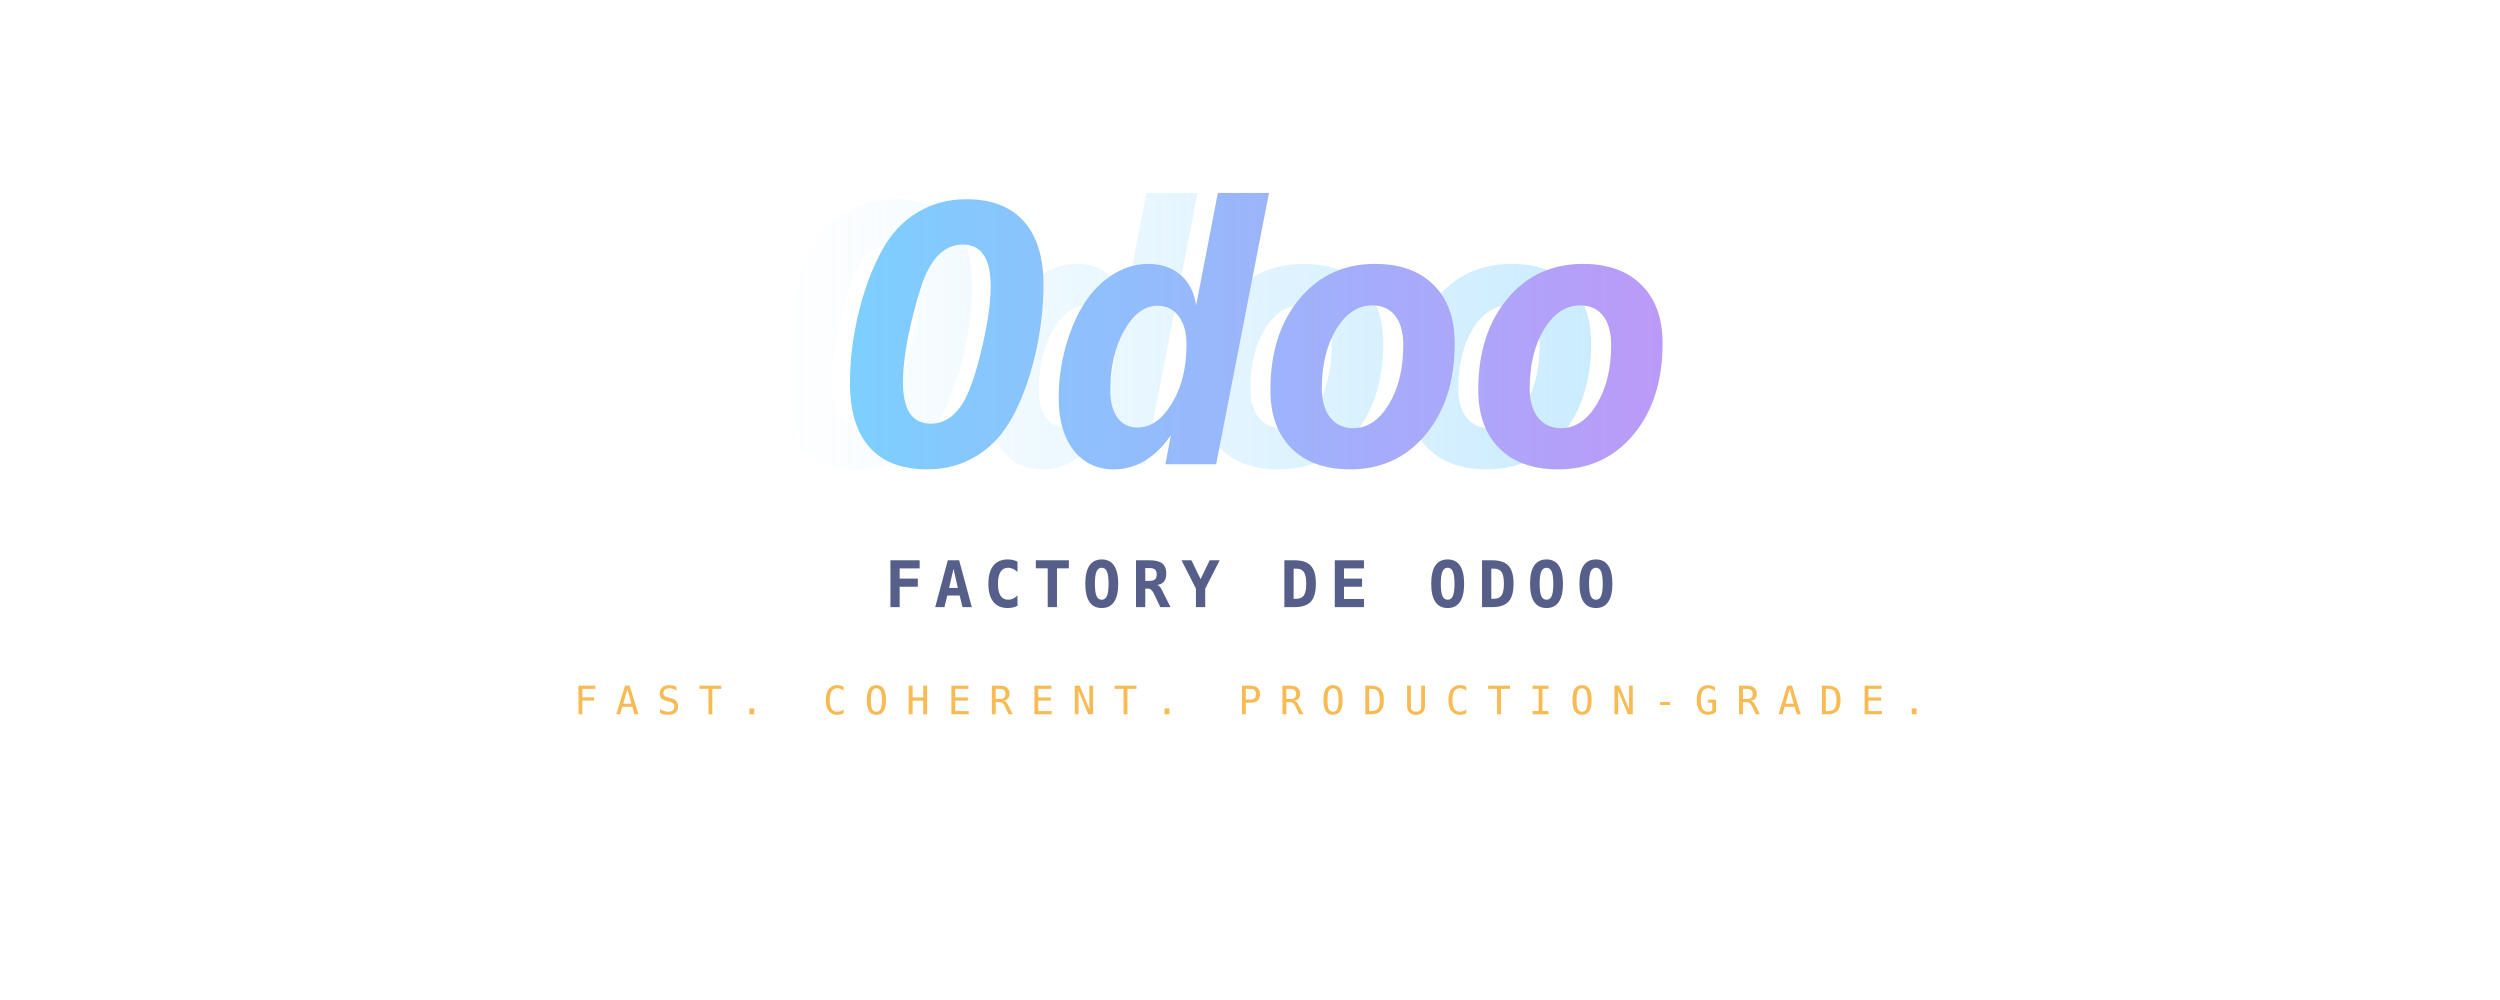
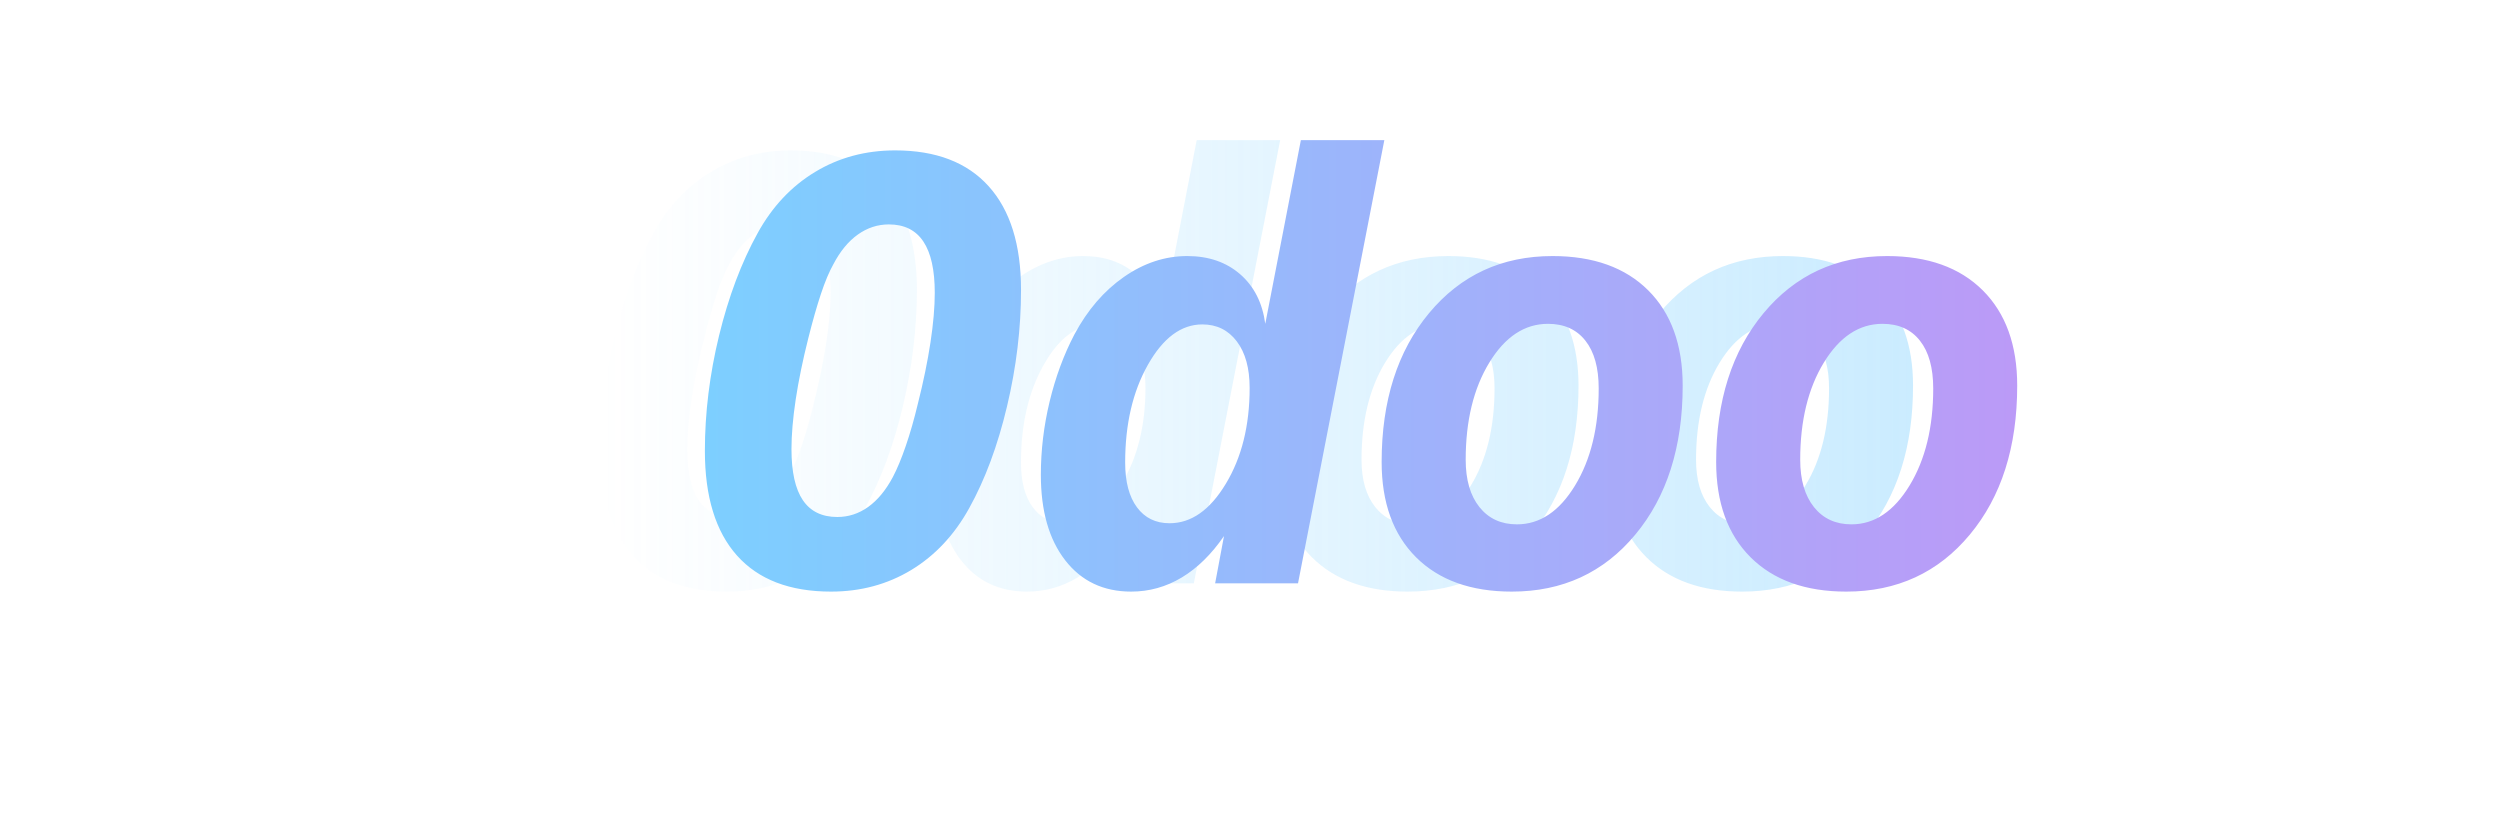
- <svg xmlns="http://www.w3.org/2000/svg" viewBox="0 0 700 280" width="700" height="280">
+ <svg xmlns="http://www.w3.org/2000/svg" viewBox="0 0 600 200" width="600" height="200">
  <defs>
    <linearGradient id="mainGrad" x1="0%" y1="0%" x2="100%" y2="0%">
      <stop offset="0%" style="stop-color:#7dcfff;stop-opacity:1" />
      <stop offset="100%" style="stop-color:#bb9af7;stop-opacity:1" />
    </linearGradient>
    <linearGradient id="trailGrad" x1="0%" y1="0%" x2="100%" y2="0%">
      <stop offset="0%" style="stop-color:#7dcfff;stop-opacity:0" />
      <stop offset="100%" style="stop-color:#7dcfff;stop-opacity:0.4" />
    </linearGradient>
    <linearGradient id="accentGrad" x1="0%" y1="0%" x2="100%" y2="0%">
      <stop offset="0%" style="stop-color:#F59E0B;stop-opacity:0" />
      <stop offset="100%" style="stop-color:#F59E0B;stop-opacity:0.8" />
    </linearGradient>
  </defs>
-   <line x1="40" y1="72" x2="200" y2="72" stroke="url(#accentGrad)" stroke-width="2.5" stroke-linecap="round" />
-   <line x1="80" y1="88" x2="210" y2="88" stroke="url(#accentGrad)" stroke-width="2" stroke-linecap="round" />
-   <line x1="20" y1="104" x2="210" y2="104" stroke="url(#accentGrad)" stroke-width="3" stroke-linecap="round" />
-   <line x1="100" y1="120" x2="210" y2="120" stroke="url(#accentGrad)" stroke-width="1.5" stroke-linecap="round" />
-   <line x1="60" y1="136" x2="210" y2="136" stroke="url(#accentGrad)" stroke-width="2" stroke-linecap="round" />
-   <text x="215" y="130" font-family="'SF Mono','Fira Code','JetBrains Mono',monospace" font-size="100" font-weight="900" fill="url(#trailGrad)" letter-spacing="-2" font-style="italic">Odoo</text>
-   <text x="235" y="130" font-family="'SF Mono','Fira Code','JetBrains Mono',monospace" font-size="100" font-weight="900" fill="url(#mainGrad)" letter-spacing="-2" font-style="italic">Odoo</text>
-   <text x="350" y="170" font-family="'SF Mono','Fira Code','JetBrains Mono',monospace" font-size="18" font-weight="bold" fill="#565f89" text-anchor="middle" letter-spacing="3">FACTORY DE ODOO</text>
-   <text x="350" y="200" font-family="'SF Mono','Fira Code','JetBrains Mono',monospace" font-size="11" fill="#F59E0B" text-anchor="middle" opacity="0.7" letter-spacing="5">FAST. COHERENT. PRODUCTION-GRADE.</text>
+   <line x1="10" y1="60" x2="140" y2="60" stroke="url(#accentGrad)" stroke-width="3" stroke-linecap="round" />
+   <line x1="50" y1="80" x2="150" y2="80" stroke="url(#accentGrad)" stroke-width="2.5" stroke-linecap="round" />
+   <line x1="0" y1="100" x2="150" y2="100" stroke="url(#accentGrad)" stroke-width="4" stroke-linecap="round" />
+   <line x1="70" y1="120" x2="150" y2="120" stroke="url(#accentGrad)" stroke-width="2" stroke-linecap="round" />
+   <line x1="30" y1="140" x2="150" y2="140" stroke="url(#accentGrad)" stroke-width="3" stroke-linecap="round" />
+   <text x="140" y="140" font-family="'SF Mono','Fira Code','JetBrains Mono',monospace" font-size="140" font-weight="900" fill="url(#trailGrad)" letter-spacing="-4" font-style="italic">Odoo</text>
+   <text x="165" y="140" font-family="'SF Mono','Fira Code','JetBrains Mono',monospace" font-size="140" font-weight="900" fill="url(#mainGrad)" letter-spacing="-4" font-style="italic">Odoo</text>
</svg>
